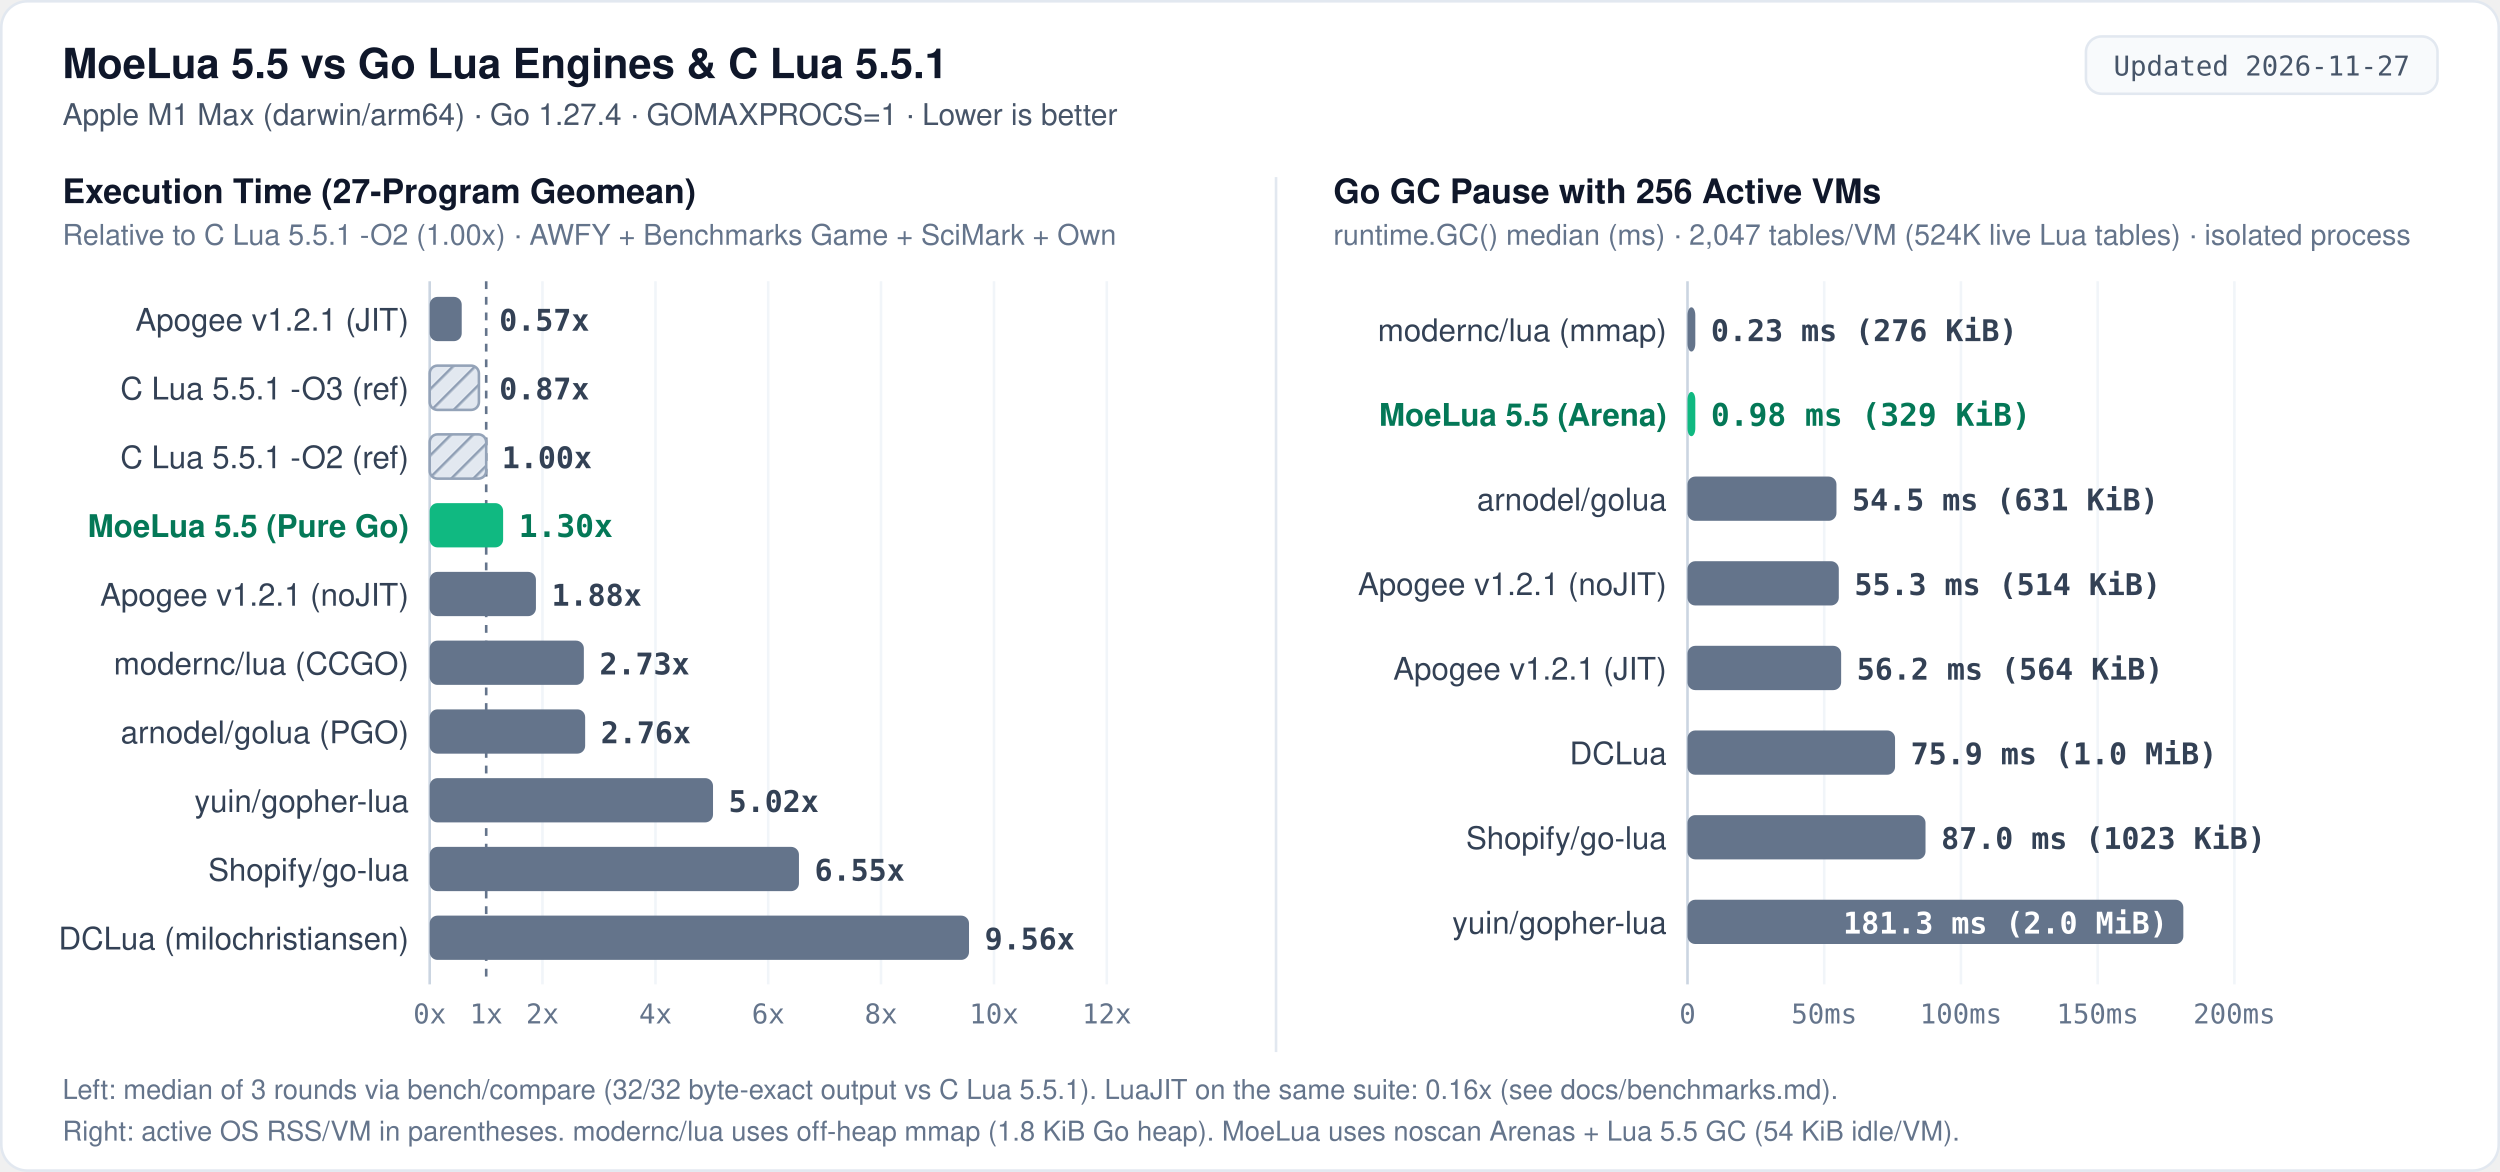
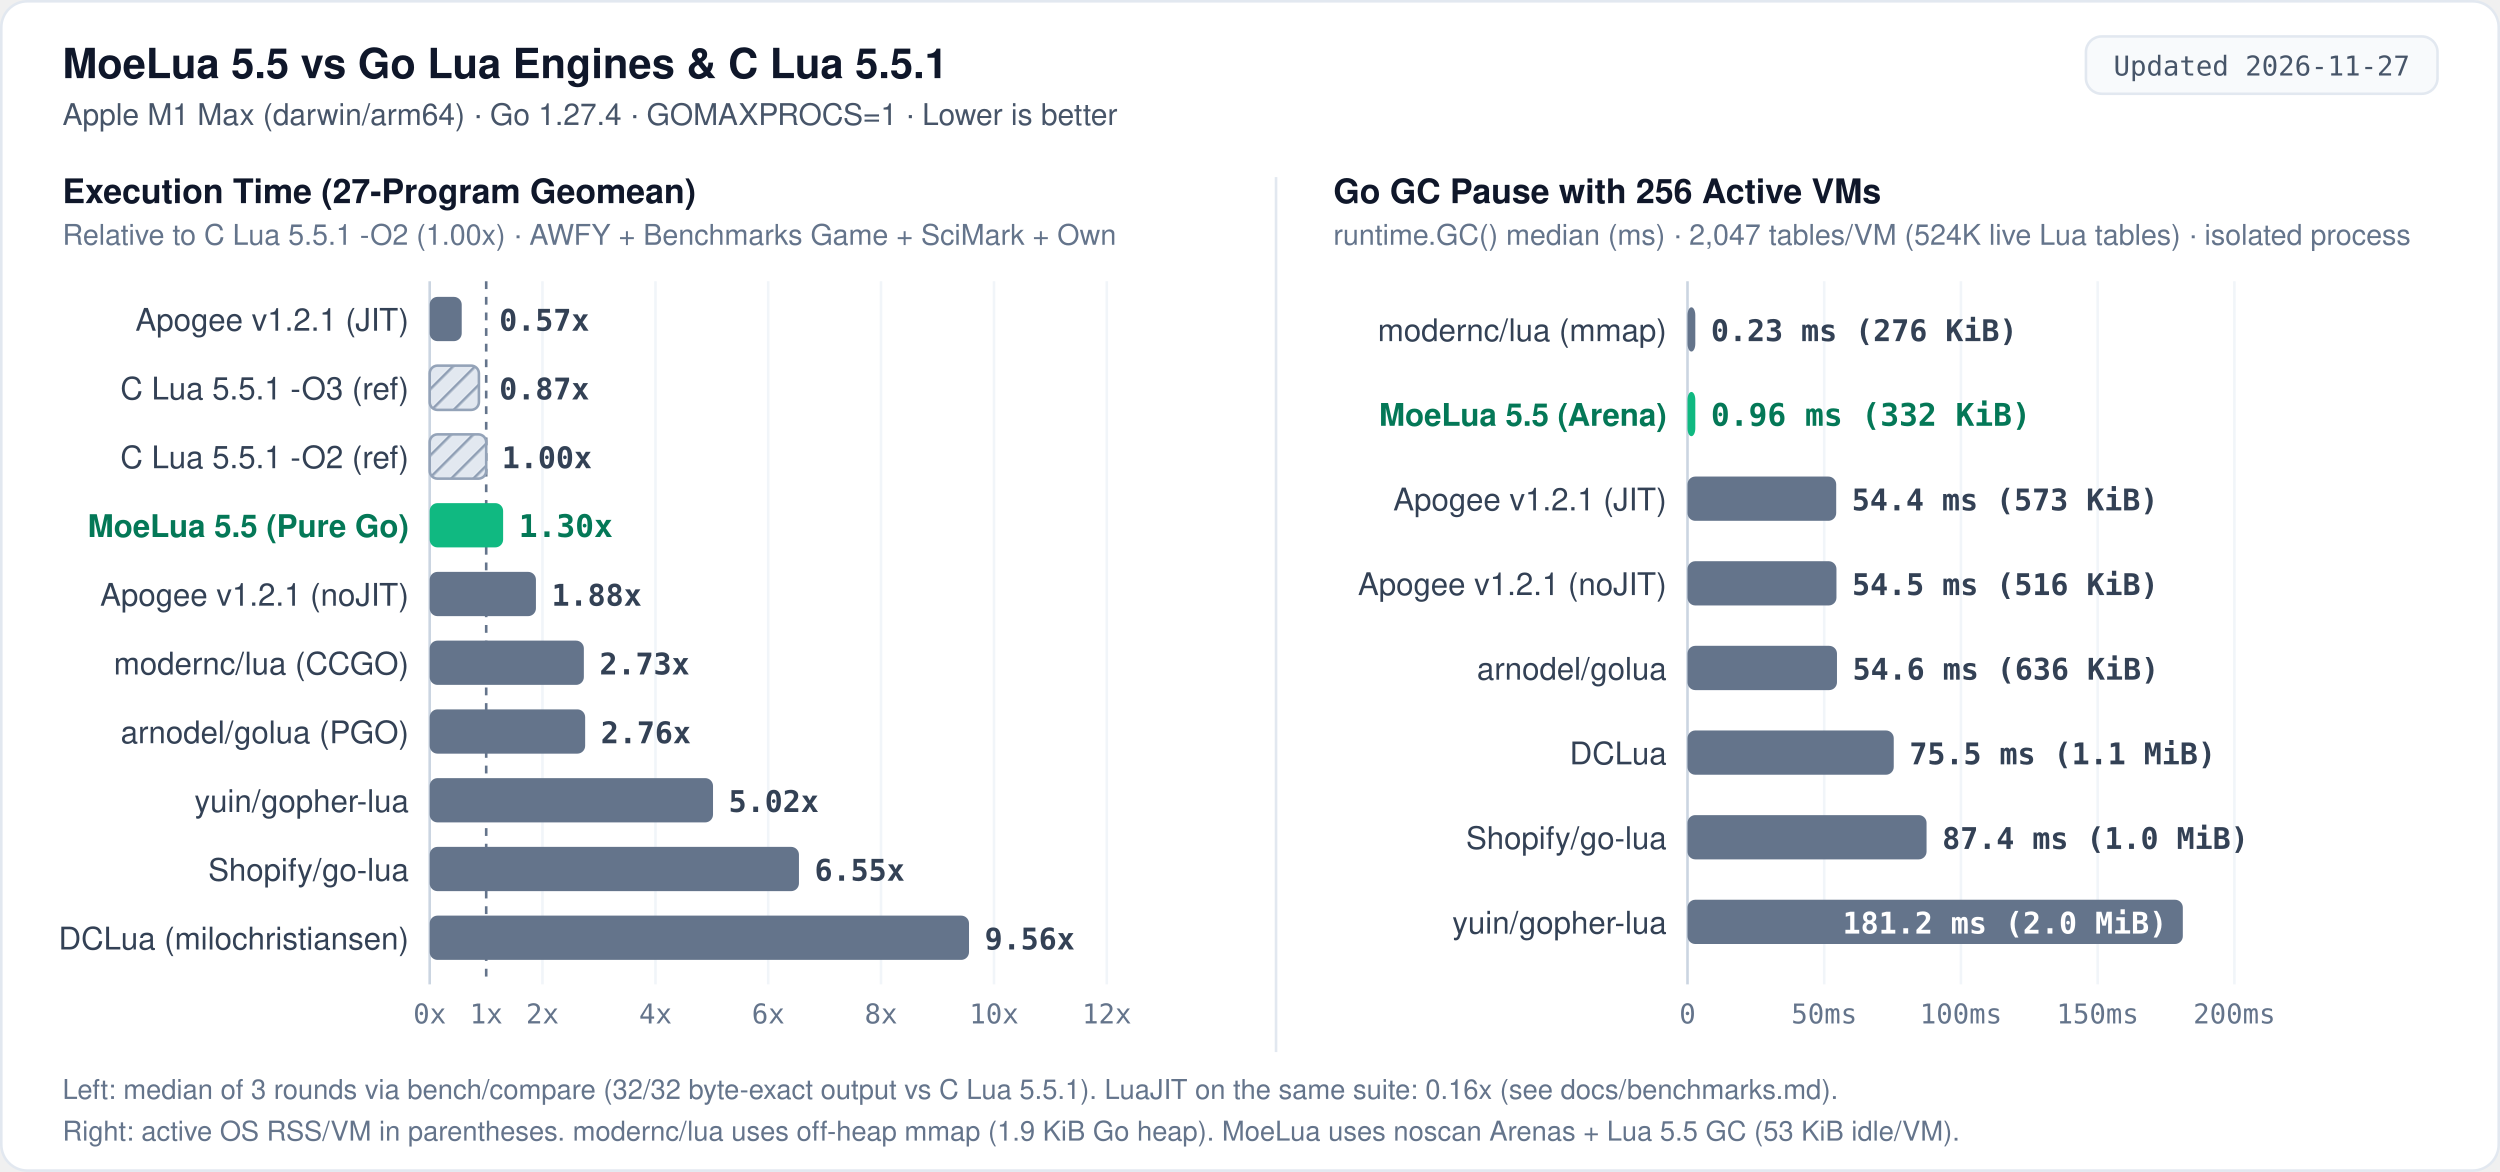
<svg xmlns="http://www.w3.org/2000/svg" width="960" height="450" viewBox="0 0 960 450" role="img" aria-label="MoeLua 5.5 cross-engine benchmark: 27-program execution time relative to C Lua 5.5.1 -O2 and 256-VM Go GC pause">
  <defs>
    <pattern id="hatch" width="6" height="6" patternUnits="userSpaceOnUse" patternTransform="rotate(45)">
      <rect width="6" height="6" fill="#e2e8f0" />
      <line x1="0" y1="0" x2="0" y2="6" stroke="#94a3b8" stroke-width="2" />
    </pattern>
    <style>
      .bg { fill: #ffffff; }
      .border { fill: none; stroke: #e2e8f0; stroke-width: 1; }
      .badge-bg { fill: #f8fafc; stroke: #e2e8f0; stroke-width: 1; }
      .badge-txt { font: 500 10.5px ui-monospace, SFMono-Regular, Menlo, Consolas, monospace; fill: #475569; text-anchor: middle; }
      .title { font: 700 16px -apple-system, BlinkMacSystemFont, "Segoe UI", Helvetica, Arial, sans-serif; fill: #0f172a; }
      .subtitle { font: 400 11.5px -apple-system, BlinkMacSystemFont, "Segoe UI", Helvetica, Arial, sans-serif; fill: #475569; }
      .panel-title { font: 700 13px -apple-system, BlinkMacSystemFont, "Segoe UI", Helvetica, Arial, sans-serif; fill: #0f172a; }
      .panel-sub { font: 400 11px -apple-system, BlinkMacSystemFont, "Segoe UI", Helvetica, Arial, sans-serif; fill: #64748b; }
      .label { font: 500 12px -apple-system, BlinkMacSystemFont, "Segoe UI", Helvetica, Arial, sans-serif; fill: #334155; text-anchor: end; }
      .label-hi { font: 700 12px -apple-system, BlinkMacSystemFont, "Segoe UI", Helvetica, Arial, sans-serif; fill: #047857; text-anchor: end; }
      .val { font: 600 11.5px ui-monospace, SFMono-Regular, Menlo, Consolas, monospace; fill: #334155; }
      .val-hi { font: 700 12px ui-monospace, SFMono-Regular, Menlo, Consolas, monospace; fill: #047857; }
      .end-lbl { font: 500 10.5px -apple-system, BlinkMacSystemFont, "Segoe UI", Helvetica, Arial, sans-serif; fill: #475569; }
      .end-lbl-hi { font: 700 11px -apple-system, BlinkMacSystemFont, "Segoe UI", Helvetica, Arial, sans-serif; fill: #047857; }
      .grid { stroke: #f1f5f9; stroke-width: 1; }
      .axis { stroke: #cbd5e1; stroke-width: 1; }
      .refline { stroke: #64748b; stroke-width: 1; stroke-dasharray: 3 3; }
      .leader { stroke: #cbd5e1; stroke-width: 1; fill: none; }
      .tick { font: 400 10.5px ui-monospace, SFMono-Regular, Menlo, Consolas, monospace; fill: #64748b; text-anchor: middle; }
      .tick-y { font: 400 10.5px ui-monospace, SFMono-Regular, Menlo, Consolas, monospace; fill: #64748b; text-anchor: end; }
      .foot { font: 400 10.5px -apple-system, BlinkMacSystemFont, "Segoe UI", Helvetica, Arial, sans-serif; fill: #64748b; }
      .bar-moe { fill: #10b981; }
      .bar-other { fill: #64748b; }
      .bar-ref { fill: url(#hatch); stroke: #94a3b8; stroke-width: 1; }
    </style>
  </defs>
  <rect x="0.5" y="0.5" width="959" height="449" rx="10" class="bg" />
  <rect x="0.5" y="0.5" width="959" height="449" rx="10" class="border" />
  <text x="24" y="30" class="title">MoeLua 5.5 vs Go Lua Engines &amp; C Lua 5.5.1</text>
  <text x="24" y="48" class="subtitle">Apple M1 Max (darwin/arm64) · Go 1.27.4 · GOMAXPROCS=1 · Lower is better</text>
  <rect x="801.0" y="14" width="135.0" height="22" rx="6" class="badge-bg" />
  <text x="868.5" y="29" class="badge-txt">Updated 2026-11-27</text>
  <line x1="490" y1="68" x2="490" y2="404" stroke="#e2e8f0" stroke-width="1" />
  <text x="24" y="78" class="panel-title">Execution Time (27-Program Geomean)</text>
  <text x="24" y="94" class="panel-sub">Relative to C Lua 5.5.1 -O2 (1.00x) · AWFY + Benchmarks Game + SciMark + Own</text>
  <line x1="165.0" y1="108.0" x2="165.0" y2="378.0" class="axis" />
  <line x1="186.7" y1="108.0" x2="186.7" y2="378.0" class="refline" />
  <text x="165.0" y="393" class="tick">0x</text>
  <text x="186.7" y="393" class="tick">1x</text>
  <line x1="208.3" y1="108.0" x2="208.3" y2="378.0" class="grid" />
  <text x="208.3" y="393" class="tick">2x</text>
  <line x1="251.7" y1="108.0" x2="251.7" y2="378.0" class="grid" />
  <text x="251.7" y="393" class="tick">4x</text>
  <line x1="295.0" y1="108.0" x2="295.0" y2="378.0" class="grid" />
  <text x="295.0" y="393" class="tick">6x</text>
  <line x1="338.3" y1="108.0" x2="338.3" y2="378.0" class="grid" />
  <text x="338.3" y="393" class="tick">8x</text>
  <line x1="381.7" y1="108.0" x2="381.7" y2="378.0" class="grid" />
  <text x="381.7" y="393" class="tick">10x</text>
  <line x1="425.0" y1="108.0" x2="425.0" y2="378.0" class="grid" />
  <text x="425.0" y="393" class="tick">12x</text>
  <text x="157" y="127.0" class="label">Apogee v1.2.1 (JIT)</text>
  <rect x="165.0" y="114.0" width="12.3" height="17.0" rx="3" class="bar-other" />
  <text x="191.7" y="127.0" class="val">0.57x</text>
  <text x="157" y="153.4" class="label">C Lua 5.5.1 -O3 (ref)</text>
  <rect x="165.0" y="140.4" width="18.9" height="17.0" rx="3" class="bar-ref" />
  <text x="191.7" y="153.4" class="val">0.87x</text>
  <text x="157" y="179.8" class="label">C Lua 5.5.1 -O2 (ref)</text>
  <rect x="165.0" y="166.8" width="21.7" height="17.0" rx="3" class="bar-ref" />
  <text x="192.7" y="179.8" class="val">1.00x</text>
  <text x="157" y="206.2" class="label-hi">MoeLua 5.5 (Pure Go)</text>
  <rect x="165.0" y="193.2" width="28.2" height="17.0" rx="3" class="bar-moe" />
  <text x="199.2" y="206.2" class="val-hi">1.30x</text>
  <text x="157" y="232.6" class="label">Apogee v1.2.1 (noJIT)</text>
  <rect x="165.0" y="219.6" width="40.8" height="17.0" rx="3" class="bar-other" />
  <text x="211.8" y="232.6" class="val">1.88x</text>
  <text x="157" y="259.0" class="label">modernc/lua (CCGO)</text>
  <rect x="165.0" y="246.0" width="59.2" height="17.0" rx="3" class="bar-other" />
  <text x="230.2" y="259.0" class="val">2.73x</text>
  <text x="157" y="285.4" class="label">arnodel/golua (PGO)</text>
  <rect x="165.0" y="272.4" width="59.7" height="17.0" rx="3" class="bar-other" />
  <text x="230.7" y="285.4" class="val">2.76x</text>
  <text x="157" y="311.8" class="label">yuin/gopher-lua</text>
  <rect x="165.0" y="298.8" width="108.8" height="17.0" rx="3" class="bar-other" />
  <text x="279.8" y="311.8" class="val">5.02x</text>
  <text x="157" y="338.2" class="label">Shopify/go-lua</text>
  <rect x="165.0" y="325.2" width="141.8" height="17.0" rx="3" class="bar-other" />
  <text x="312.8" y="338.2" class="val">6.55x</text>
  <text x="157" y="364.6" class="label">DCLua (milochristiansen)</text>
  <rect x="165.0" y="351.6" width="207.1" height="17.0" rx="3" class="bar-other" />
  <text x="378.1" y="364.6" class="val">9.56x</text>
  <text x="512" y="78" class="panel-title">Go GC Pause with 256 Active VMs</text>
  <text x="512" y="94" class="panel-sub">runtime.GC() median (ms) · 2,047 tables/VM (524K live Lua tables) · isolated process</text>
  <line x1="648.0" y1="108.0" x2="648.0" y2="378.0" class="axis" />
  <text x="648.0" y="393" class="tick">0</text>
  <line x1="700.5" y1="108.0" x2="700.5" y2="378.0" class="grid" />
  <text x="700.5" y="393" class="tick">50ms</text>
  <line x1="753.0" y1="108.0" x2="753.0" y2="378.0" class="grid" />
  <text x="753.0" y="393" class="tick">100ms</text>
  <line x1="805.5" y1="108.0" x2="805.5" y2="378.0" class="grid" />
  <text x="805.5" y="393" class="tick">150ms</text>
  <line x1="858.0" y1="108.0" x2="858.0" y2="378.0" class="grid" />
  <text x="858.0" y="393" class="tick">200ms</text>
  <text x="640" y="131.0" class="label">modernc/lua (mmap)</text>
  <rect x="648.0" y="118.0" width="3.0" height="17.0" rx="3" class="bar-other" />
  <text x="657.0" y="131.0" class="val">0.23 ms (276 KiB)</text>
  <text x="640" y="163.5" class="label-hi">MoeLua 5.5 (Arena)</text>
  <rect x="648.0" y="150.5" width="3.0" height="17.0" rx="3" class="bar-moe" />
-   <text x="657.0" y="163.5" class="val-hi">0.98 ms (329 KiB)</text>
-   <text x="640" y="196.0" class="label">arnodel/golua</text>
-   <rect x="648.0" y="183.0" width="57.2" height="17.0" rx="3" class="bar-other" />
-   <text x="711.2" y="196.0" class="val">54.5 ms (631 KiB)</text>
+   <text x="657.0" y="163.5" class="val-hi">0.96 ms (332 KiB)</text>
+   <text x="640" y="196.0" class="label">Apogee v1.2.1 (JIT)</text>
+   <rect x="648.0" y="183.0" width="57.1" height="17.0" rx="3" class="bar-other" />
+   <text x="711.1" y="196.0" class="val">54.4 ms (573 KiB)</text>
  <text x="640" y="228.5" class="label">Apogee v1.2.1 (noJIT)</text>
-   <rect x="648.0" y="215.5" width="58.1" height="17.0" rx="3" class="bar-other" />
-   <text x="712.1" y="228.5" class="val">55.3 ms (514 KiB)</text>
-   <text x="640" y="261.0" class="label">Apogee v1.2.1 (JIT)</text>
-   <rect x="648.0" y="248.0" width="59.0" height="17.0" rx="3" class="bar-other" />
-   <text x="713.0" y="261.0" class="val">56.2 ms (564 KiB)</text>
+   <rect x="648.0" y="215.5" width="57.2" height="17.0" rx="3" class="bar-other" />
+   <text x="711.2" y="228.5" class="val">54.5 ms (516 KiB)</text>
+   <text x="640" y="261.0" class="label">arnodel/golua</text>
+   <rect x="648.0" y="248.0" width="57.4" height="17.0" rx="3" class="bar-other" />
+   <text x="711.4" y="261.0" class="val">54.6 ms (636 KiB)</text>
  <text x="640" y="293.5" class="label">DCLua</text>
-   <rect x="648.0" y="280.5" width="79.7" height="17.0" rx="3" class="bar-other" />
-   <text x="733.7" y="293.5" class="val">75.9 ms (1.0 MiB)</text>
+   <rect x="648.0" y="280.5" width="79.2" height="17.0" rx="3" class="bar-other" />
+   <text x="733.2" y="293.5" class="val">75.5 ms (1.1 MiB)</text>
  <text x="640" y="326.0" class="label">Shopify/go-lua</text>
-   <rect x="648.0" y="313.0" width="91.4" height="17.0" rx="3" class="bar-other" />
-   <text x="745.4" y="326.0" class="val">87.0 ms (1023 KiB)</text>
+   <rect x="648.0" y="313.0" width="91.8" height="17.0" rx="3" class="bar-other" />
+   <text x="745.8" y="326.0" class="val">87.4 ms (1.0 MiB)</text>
  <text x="640" y="358.5" class="label">yuin/gopher-lua</text>
-   <rect x="648.0" y="345.5" width="190.4" height="17.0" rx="3" class="bar-other" />
-   <text x="832.4" y="358.5" class="val" style="fill:#ffffff;text-anchor:end">181.3 ms (2.0 MiB)</text>
+   <rect x="648.0" y="345.5" width="190.2" height="17.0" rx="3" class="bar-other" />
+   <text x="832.2" y="358.5" class="val" style="fill:#ffffff;text-anchor:end">181.2 ms (2.0 MiB)</text>
  <text x="24" y="422" class="foot">Left: median of 3 rounds via bench/compare (32/32 byte-exact output vs C Lua 5.5.1). LuaJIT on the same suite: 0.16x (see docs/benchmarks.md).</text>
-   <text x="24" y="438" class="foot">Right: active OS RSS/VM in parentheses. modernc/lua uses off-heap mmap (1.8 KiB Go heap). MoeLua uses noscan Arenas + Lua 5.5 GC (54 KiB idle/VM).</text>
+   <text x="24" y="438" class="foot">Right: active OS RSS/VM in parentheses. modernc/lua uses off-heap mmap (1.9 KiB Go heap). MoeLua uses noscan Arenas + Lua 5.5 GC (53 KiB idle/VM).</text>
</svg>
